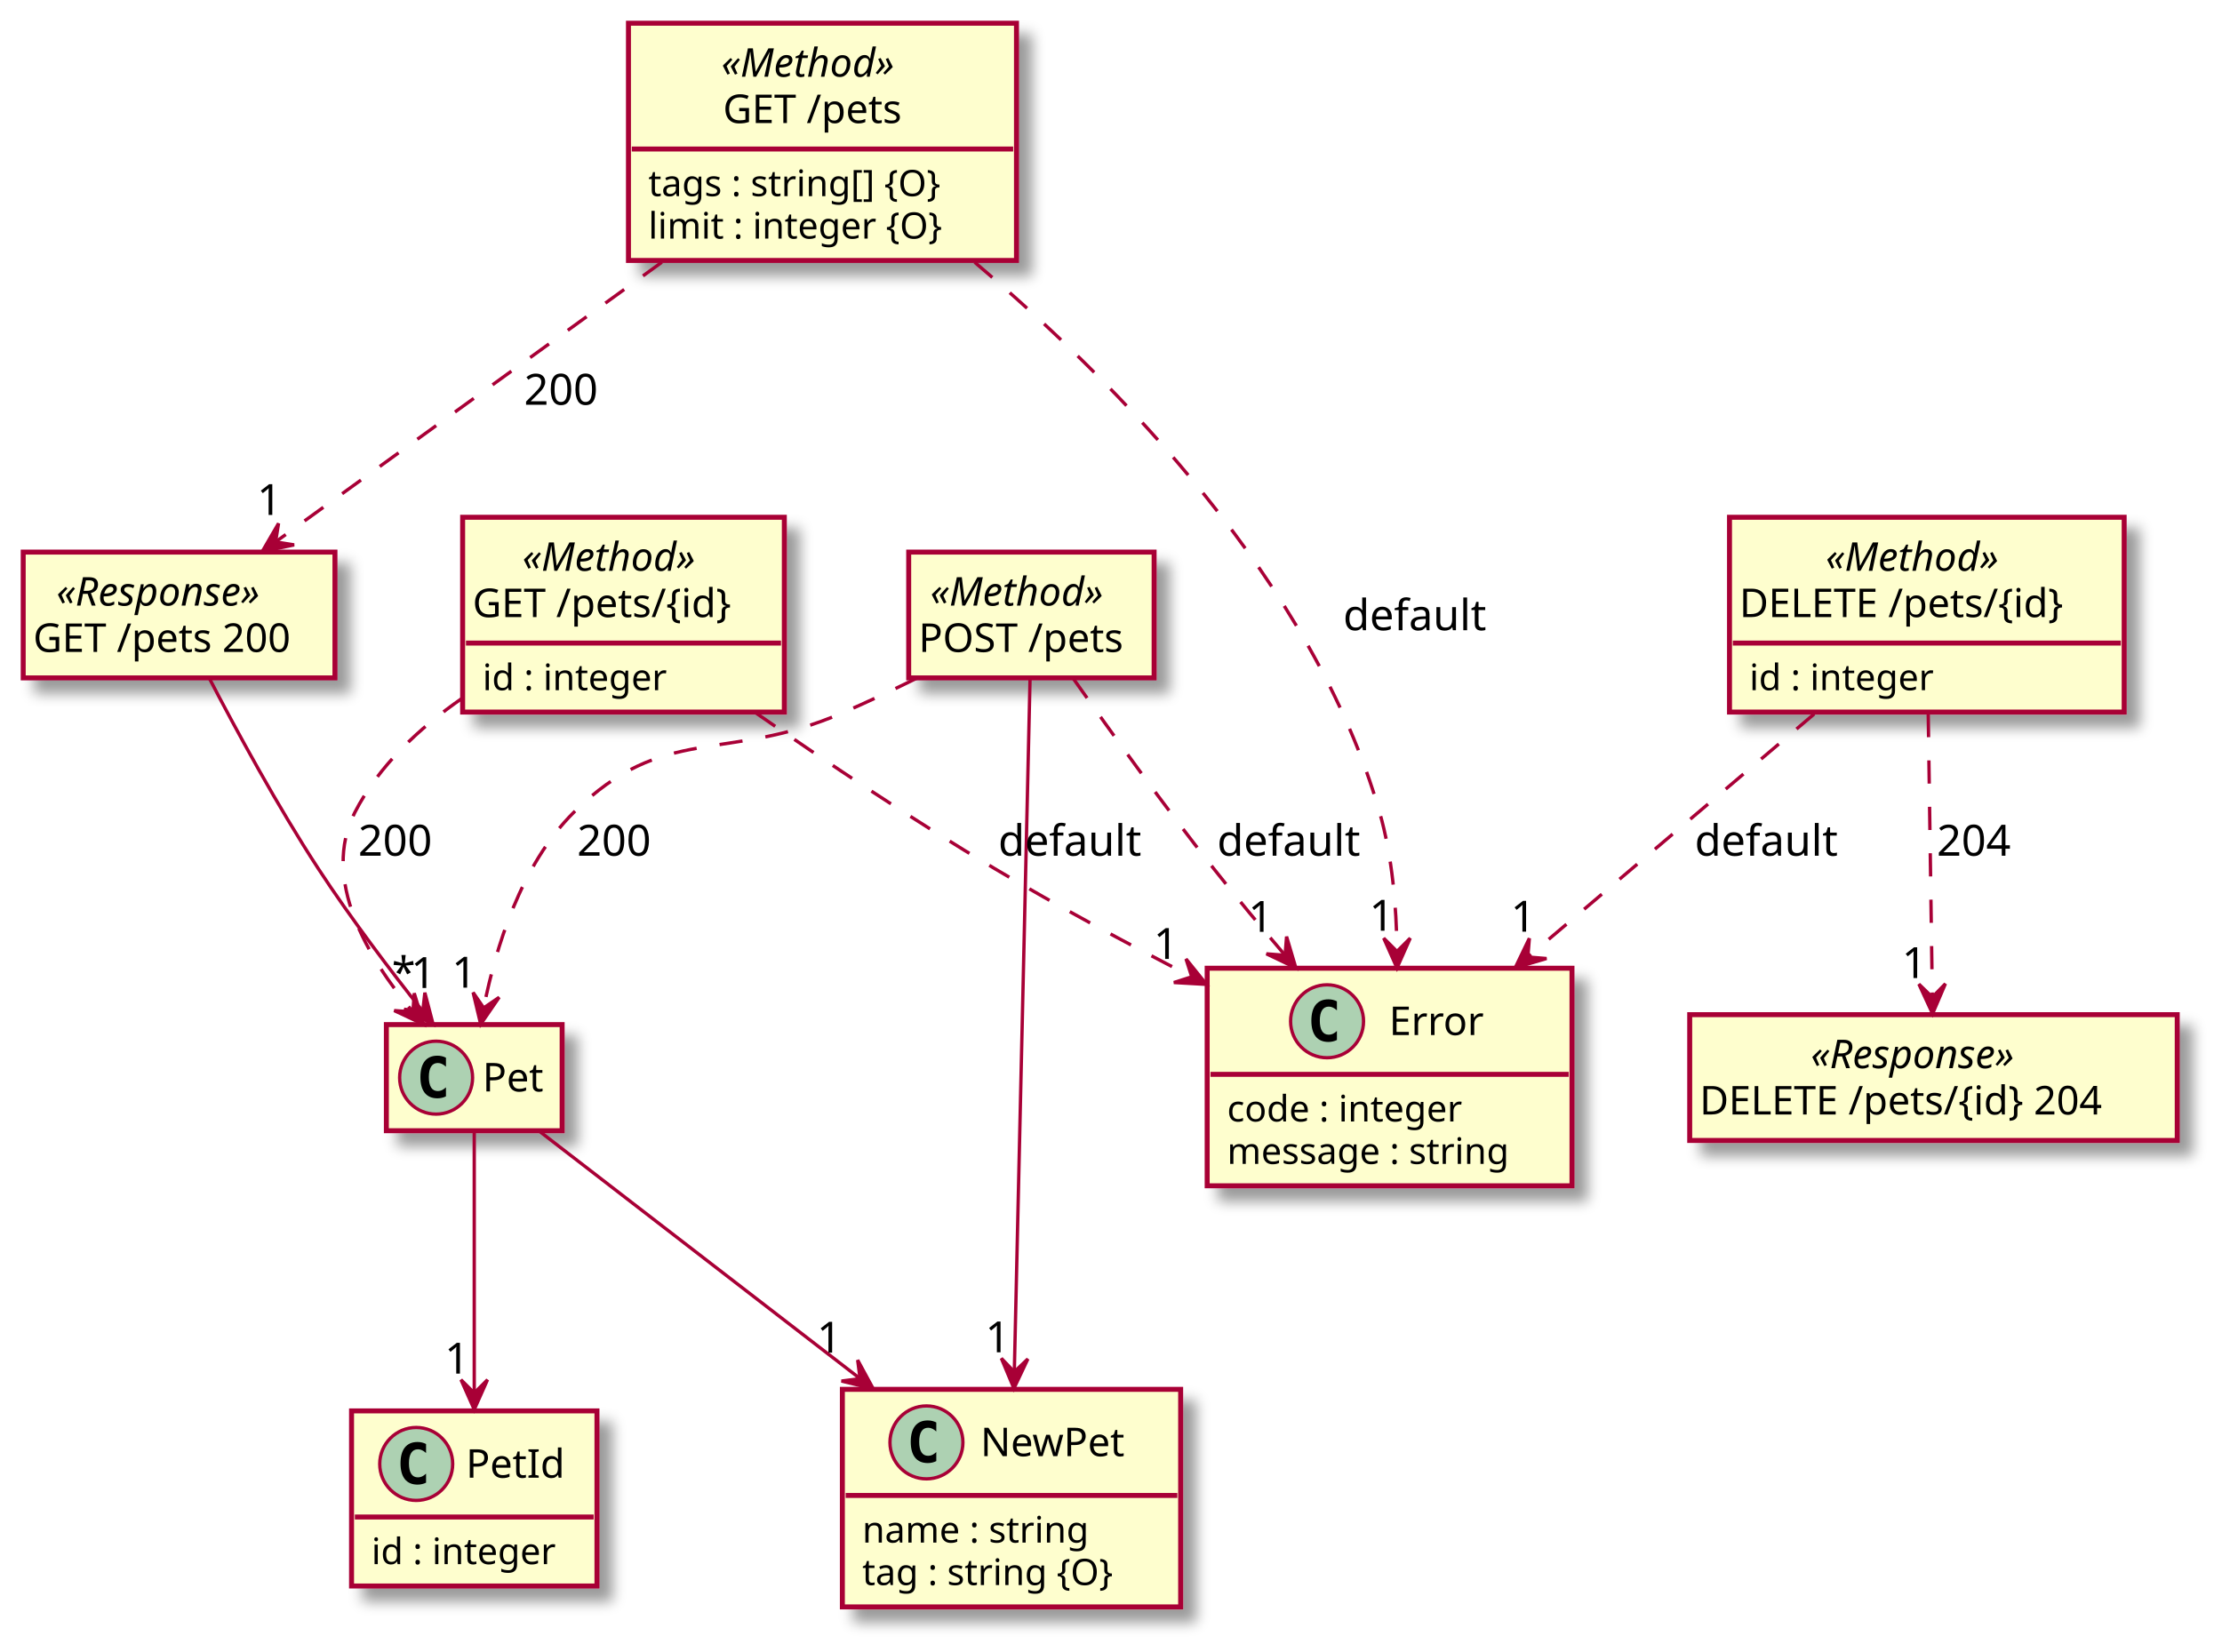
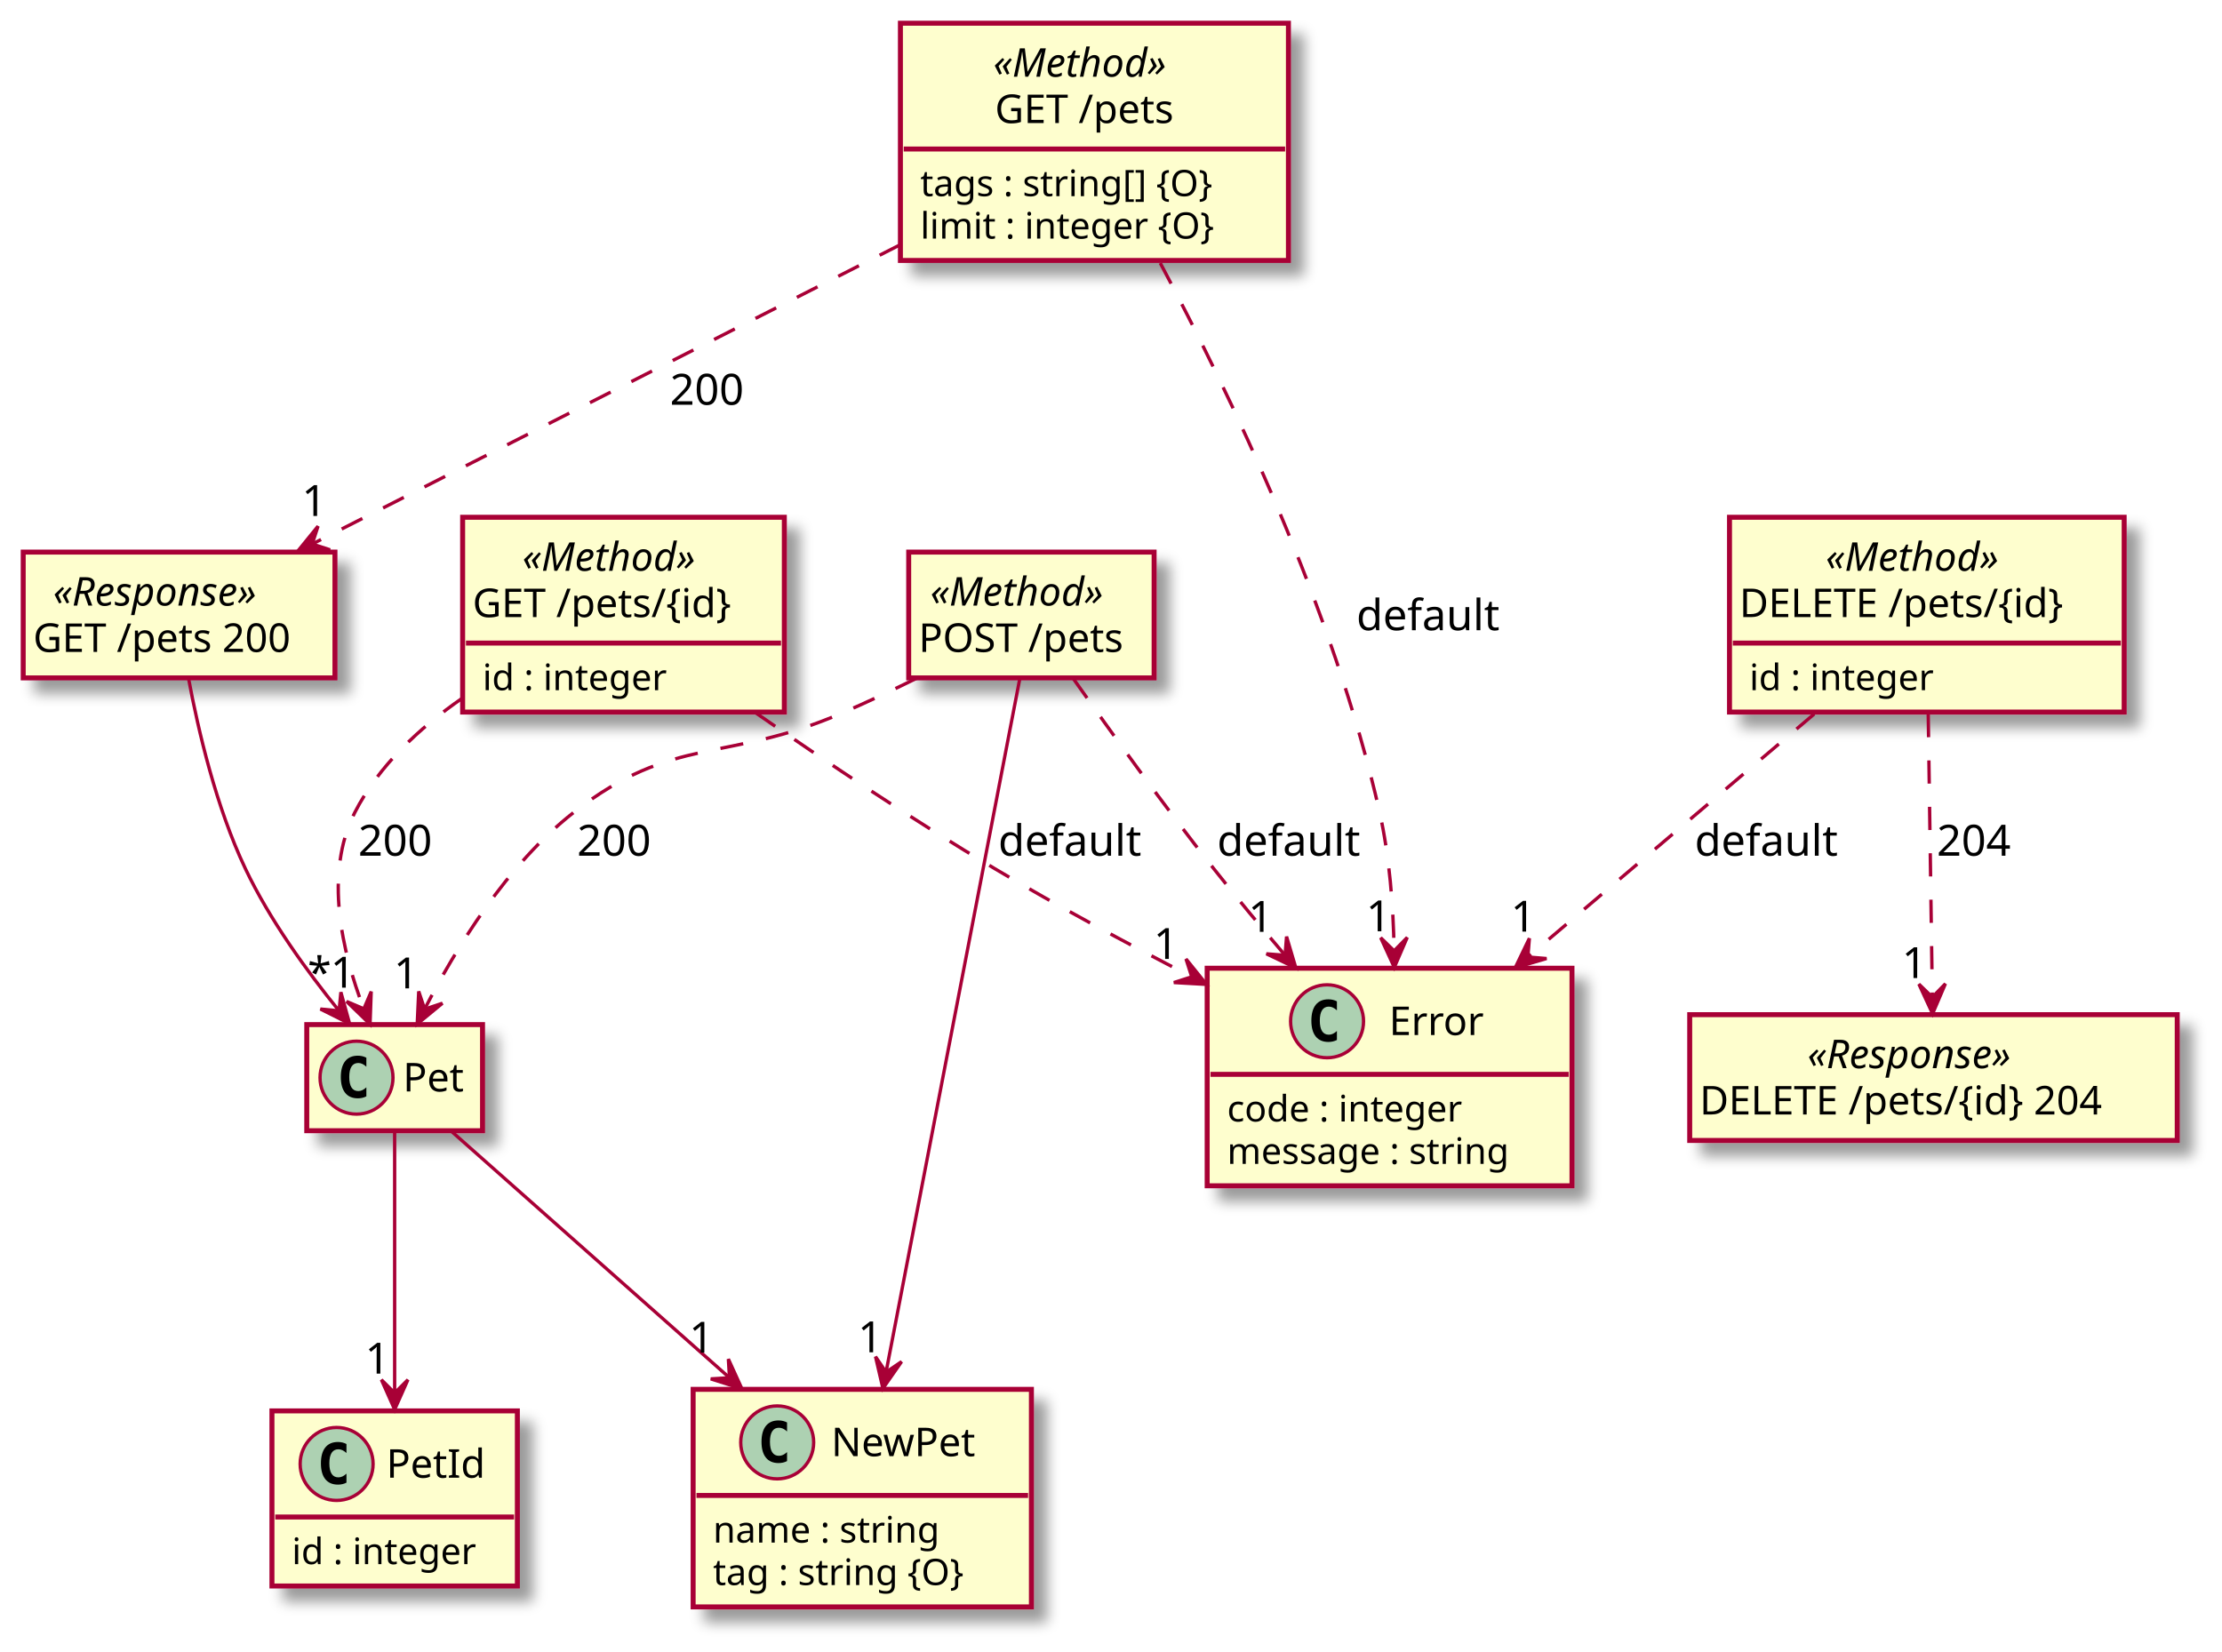
<svg xmlns="http://www.w3.org/2000/svg" contentScriptType="application/ecmascript" contentStyleType="text/css" height="498px" preserveAspectRatio="none" style="width:670px;height:498px;" version="1.1" viewBox="0 0 670 498" width="670px" zoomAndPan="magnify">
  <defs>
    <filter height="300%" id="f1s2ri9tt9p7vw" width="300%" x="-1" y="-1">
      <feGaussianBlur result="blurOut" stdDeviation="2.0" />
      <feColorMatrix in="blurOut" result="blurOut2" type="matrix" values="0 0 0 0 0 0 0 0 0 0 0 0 0 0 0 0 0 0 .4 0" />
      <feOffset dx="4.0" dy="4.0" in="blurOut2" result="blurOut3" />
      <feBlend in="SourceGraphic" in2="blurOut3" mode="normal" />
    </filter>
  </defs>
  <g>
-     <rect codeLine="8" fill="#FEFECE" filter="url(#f1s2ri9tt9p7vw)" height="32" id="Pet" style="stroke:#A80036;stroke-width:1.5;" width="53" x="116.5" y="309" />
-     <ellipse cx="131.5" cy="325" fill="#ADD1B2" rx="11" ry="11" style="stroke:#A80036;stroke-width:1.0;" />
-     <path d="M134.469,330.641 Q133.891,330.938 133.25,331.078 Q132.609,331.234 131.906,331.234 Q129.406,331.234 128.078,329.594 Q126.766,327.938 126.766,324.812 Q126.766,321.688 128.078,320.031 Q129.406,318.375 131.906,318.375 Q132.609,318.375 133.25,318.531 Q133.906,318.688 134.469,318.984 L134.469,321.703 Q133.844,321.125 133.25,320.859 Q132.656,320.578 132.031,320.578 Q130.688,320.578 130,321.656 Q129.312,322.719 129.312,324.812 Q129.312,326.906 130,327.984 Q130.688,329.047 132.031,329.047 Q132.656,329.047 133.25,328.781 Q133.844,328.5 134.469,327.922 L134.469,330.641 Z " fill="#000000" />
-     <text fill="#000000" font-family="sans-serif" font-size="12" lengthAdjust="spacing" textLength="21" x="145.5" y="329.154">Pet</text>
-     <rect codeLine="11" fill="#FEFECE" filter="url(#f1s2ri9tt9p7vw)" height="52.805" id="PetId" style="stroke:#A80036;stroke-width:1.5;" width="74" x="106" y="425.5" />
-     <ellipse cx="125.5" cy="441.5" fill="#ADD1B2" rx="11" ry="11" style="stroke:#A80036;stroke-width:1.0;" />
-     <path d="M128.469,447.141 Q127.891,447.438 127.25,447.578 Q126.609,447.734 125.906,447.734 Q123.406,447.734 122.078,446.094 Q120.766,444.438 120.766,441.312 Q120.766,438.188 122.078,436.531 Q123.406,434.875 125.906,434.875 Q126.609,434.875 127.25,435.031 Q127.906,435.188 128.469,435.484 L128.469,438.203 Q127.844,437.625 127.25,437.359 Q126.656,437.078 126.031,437.078 Q124.688,437.078 124,438.156 Q123.312,439.219 123.312,441.312 Q123.312,443.406 124,444.484 Q124.688,445.547 126.031,445.547 Q126.656,445.547 127.25,445.281 Q127.844,445 128.469,444.422 L128.469,447.141 Z " fill="#000000" />
-     <text fill="#000000" font-family="sans-serif" font-size="12" lengthAdjust="spacing" textLength="32" x="140.5" y="445.654">PetId</text>
-     <line style="stroke:#A80036;stroke-width:1.5;" x1="107" x2="179" y1="457.5" y2="457.5" />
-     <text fill="#000000" font-family="sans-serif" font-size="11" lengthAdjust="spacing" textLength="62" x="112" y="471.71">id : integer</text>
-     <rect codeLine="15" fill="#FEFECE" filter="url(#f1s2ri9tt9p7vw)" height="65.609" id="NewPet" style="stroke:#A80036;stroke-width:1.5;" width="102" x="254" y="419" />
-     <ellipse cx="279.35" cy="435" fill="#ADD1B2" rx="11" ry="11" style="stroke:#A80036;stroke-width:1.0;" />
-     <path d="M282.319,440.641 Q281.741,440.938 281.1,441.078 Q280.459,441.234 279.756,441.234 Q277.256,441.234 275.928,439.594 Q274.616,437.938 274.616,434.812 Q274.616,431.688 275.928,430.031 Q277.256,428.375 279.756,428.375 Q280.459,428.375 281.1,428.531 Q281.756,428.688 282.319,428.984 L282.319,431.703 Q281.694,431.125 281.1,430.859 Q280.506,430.578 279.881,430.578 Q278.538,430.578 277.85,431.656 Q277.163,432.719 277.163,434.812 Q277.163,436.906 277.85,437.984 Q278.538,439.047 279.881,439.047 Q280.506,439.047 281.1,438.781 Q281.694,438.5 282.319,437.922 L282.319,440.641 Z " fill="#000000" />
-     <text fill="#000000" font-family="sans-serif" font-size="12" lengthAdjust="spacing" textLength="47" x="295.65" y="439.154">NewPet</text>
-     <line style="stroke:#A80036;stroke-width:1.5;" x1="255" x2="355" y1="451" y2="451" />
-     <text fill="#000000" font-family="sans-serif" font-size="11" lengthAdjust="spacing" textLength="77" x="260" y="465.21">name : string</text>
-     <text fill="#000000" font-family="sans-serif" font-size="11" lengthAdjust="spacing" textLength="90" x="260" y="478.015">tag : string {O}</text>
+     <rect codeLine="8" fill="#FEFECE" filter="url(#f1s2ri9tt9p7vw)" height="32" id="Pet" style="stroke:#A80036;stroke-width:1.5;" width="53" x="92.5" y="309" />
+     <ellipse cx="107.5" cy="325" fill="#ADD1B2" rx="11" ry="11" style="stroke:#A80036;stroke-width:1.0;" />
+     <path d="M110.469,330.641 Q109.891,330.938 109.25,331.086 Q108.609,331.234 107.906,331.234 Q105.406,331.234 104.086,329.586 Q102.766,327.938 102.766,324.812 Q102.766,321.688 104.086,320.031 Q105.406,318.375 107.906,318.375 Q108.609,318.375 109.258,318.531 Q109.906,318.688 110.469,318.984 L110.469,321.703 Q109.844,321.125 109.25,320.852 Q108.656,320.578 108.031,320.578 Q106.688,320.578 106,321.648 Q105.312,322.719 105.312,324.812 Q105.312,326.906 106,327.977 Q106.688,329.047 108.031,329.047 Q108.656,329.047 109.25,328.773 Q109.844,328.5 110.469,327.922 L110.469,330.641 Z " fill="#000000" />
+     <text fill="#000000" font-family="sans-serif" font-size="12" lengthAdjust="spacing" textLength="21" x="121.5" y="329.154">Pet</text>
+     <rect codeLine="11" fill="#FEFECE" filter="url(#f1s2ri9tt9p7vw)" height="52.805" id="PetId" style="stroke:#A80036;stroke-width:1.5;" width="74" x="82" y="425.5" />
+     <ellipse cx="101.5" cy="441.5" fill="#ADD1B2" rx="11" ry="11" style="stroke:#A80036;stroke-width:1.0;" />
+     <path d="M104.469,447.141 Q103.891,447.438 103.25,447.586 Q102.609,447.734 101.906,447.734 Q99.406,447.734 98.086,446.086 Q96.766,444.438 96.766,441.312 Q96.766,438.188 98.086,436.531 Q99.406,434.875 101.906,434.875 Q102.609,434.875 103.258,435.031 Q103.906,435.188 104.469,435.484 L104.469,438.203 Q103.844,437.625 103.25,437.352 Q102.656,437.078 102.031,437.078 Q100.688,437.078 100,438.148 Q99.312,439.219 99.312,441.312 Q99.312,443.406 100,444.477 Q100.688,445.547 102.031,445.547 Q102.656,445.547 103.25,445.273 Q103.844,445 104.469,444.422 L104.469,447.141 Z " fill="#000000" />
+     <text fill="#000000" font-family="sans-serif" font-size="12" lengthAdjust="spacing" textLength="32" x="116.5" y="445.654">PetId</text>
+     <line style="stroke:#A80036;stroke-width:1.5;" x1="83" x2="155" y1="457.5" y2="457.5" />
+     <text fill="#000000" font-family="sans-serif" font-size="11" lengthAdjust="spacing" textLength="62" x="88" y="471.71">id : integer</text>
+     <rect codeLine="15" fill="#FEFECE" filter="url(#f1s2ri9tt9p7vw)" height="65.609" id="NewPet" style="stroke:#A80036;stroke-width:1.5;" width="102" x="209" y="419" />
+     <ellipse cx="234.35" cy="435" fill="#ADD1B2" rx="11" ry="11" style="stroke:#A80036;stroke-width:1.0;" />
+     <path d="M237.319,440.641 Q236.741,440.938 236.1,441.086 Q235.459,441.234 234.756,441.234 Q232.256,441.234 230.936,439.586 Q229.616,437.938 229.616,434.812 Q229.616,431.688 230.936,430.031 Q232.256,428.375 234.756,428.375 Q235.459,428.375 236.108,428.531 Q236.756,428.688 237.319,428.984 L237.319,431.703 Q236.694,431.125 236.1,430.852 Q235.506,430.578 234.881,430.578 Q233.537,430.578 232.85,431.648 Q232.162,432.719 232.162,434.812 Q232.162,436.906 232.85,437.977 Q233.537,439.047 234.881,439.047 Q235.506,439.047 236.1,438.773 Q236.694,438.5 237.319,437.922 L237.319,440.641 Z " fill="#000000" />
+     <text fill="#000000" font-family="sans-serif" font-size="12" lengthAdjust="spacing" textLength="47" x="250.65" y="439.154">NewPet</text>
+     <line style="stroke:#A80036;stroke-width:1.5;" x1="210" x2="310" y1="451" y2="451" />
+     <text fill="#000000" font-family="sans-serif" font-size="11" lengthAdjust="spacing" textLength="77" x="215" y="465.21">name : string</text>
+     <text fill="#000000" font-family="sans-serif" font-size="11" lengthAdjust="spacing" textLength="90" x="215" y="478.015">tag : string {O}</text>
    <rect codeLine="20" fill="#FEFECE" filter="url(#f1s2ri9tt9p7vw)" height="65.609" id="Error" style="stroke:#A80036;stroke-width:1.5;" width="110" x="364" y="292" />
    <ellipse cx="400.15" cy="308" fill="#ADD1B2" rx="11" ry="11" style="stroke:#A80036;stroke-width:1.0;" />
-     <path d="M403.119,313.641 Q402.541,313.938 401.9,314.078 Q401.259,314.234 400.556,314.234 Q398.056,314.234 396.728,312.594 Q395.416,310.938 395.416,307.812 Q395.416,304.688 396.728,303.031 Q398.056,301.375 400.556,301.375 Q401.259,301.375 401.9,301.531 Q402.556,301.688 403.119,301.984 L403.119,304.703 Q402.494,304.125 401.9,303.859 Q401.306,303.578 400.681,303.578 Q399.337,303.578 398.65,304.656 Q397.962,305.719 397.962,307.812 Q397.962,309.906 398.65,310.984 Q399.337,312.047 400.681,312.047 Q401.306,312.047 401.9,311.781 Q402.494,311.5 403.119,310.922 L403.119,313.641 Z " fill="#000000" />
+     <path d="M403.119,313.641 Q402.541,313.938 401.9,314.086 Q401.259,314.234 400.556,314.234 Q398.056,314.234 396.736,312.586 Q395.416,310.938 395.416,307.812 Q395.416,304.688 396.736,303.031 Q398.056,301.375 400.556,301.375 Q401.259,301.375 401.908,301.531 Q402.556,301.688 403.119,301.984 L403.119,304.703 Q402.494,304.125 401.9,303.852 Q401.306,303.578 400.681,303.578 Q399.337,303.578 398.65,304.648 Q397.962,305.719 397.962,307.812 Q397.962,309.906 398.65,310.977 Q399.337,312.047 400.681,312.047 Q401.306,312.047 401.9,311.773 Q402.494,311.5 403.119,310.922 L403.119,313.641 Z " fill="#000000" />
    <text fill="#000000" font-family="sans-serif" font-size="12" lengthAdjust="spacing" textLength="31" x="418.85" y="312.154">Error</text>
    <line style="stroke:#A80036;stroke-width:1.5;" x1="365" x2="473" y1="324" y2="324" />
    <text fill="#000000" font-family="sans-serif" font-size="11" lengthAdjust="spacing" textLength="79" x="370" y="338.21">code : integer</text>
    <text fill="#000000" font-family="sans-serif" font-size="11" lengthAdjust="spacing" textLength="98" x="370" y="351.015">message : string</text>
-     <rect codeLine="25" fill="#FEFECE" filter="url(#f1s2ri9tt9p7vw)" height="71.547" id="GET /pets" style="stroke:#A80036;stroke-width:1.5;" width="117" x="189.5" y="7" />
-     <text fill="#000000" font-family="sans-serif" font-size="12" font-style="italic" lengthAdjust="spacing" textLength="61" x="217.5" y="23.139">«Method»</text>
-     <text fill="#000000" font-family="sans-serif" font-size="12" lengthAdjust="spacing" textLength="60" x="218" y="37.107">GET /pets</text>
-     <line style="stroke:#A80036;stroke-width:1.5;" x1="190.5" x2="305.5" y1="44.938" y2="44.938" />
-     <text fill="#000000" font-family="sans-serif" font-size="11" lengthAdjust="spacing" textLength="105" x="195.5" y="59.148">tags : string[] {O}</text>
-     <text fill="#000000" font-family="sans-serif" font-size="11" lengthAdjust="spacing" textLength="103" x="195.5" y="71.953">limit : integer {O}</text>
+     <rect codeLine="25" fill="#FEFECE" filter="url(#f1s2ri9tt9p7vw)" height="71.547" id="GET /pets" style="stroke:#A80036;stroke-width:1.5;" width="117" x="271.5" y="7" />
+     <text fill="#000000" font-family="sans-serif" font-size="12" font-style="italic" lengthAdjust="spacing" textLength="61" x="299.5" y="23.139">«Method»</text>
+     <text fill="#000000" font-family="sans-serif" font-size="12" lengthAdjust="spacing" textLength="60" x="300" y="37.107">GET /pets</text>
+     <line style="stroke:#A80036;stroke-width:1.5;" x1="272.5" x2="387.5" y1="44.938" y2="44.938" />
+     <text fill="#000000" font-family="sans-serif" font-size="11" lengthAdjust="spacing" textLength="105" x="277.5" y="59.148">tags : string[] {O}</text>
+     <text fill="#000000" font-family="sans-serif" font-size="11" lengthAdjust="spacing" textLength="103" x="277.5" y="71.953">limit : integer {O}</text>
    <rect codeLine="30" fill="#FEFECE" filter="url(#f1s2ri9tt9p7vw)" height="37.938" id="GET /pets 200" style="stroke:#A80036;stroke-width:1.5;" width="94" x="7" y="166.5" />
-     <text fill="#000000" font-family="sans-serif" font-size="12" font-style="italic" lengthAdjust="spacing" textLength="74" x="17" y="182.639">«Response»</text>
+     <text fill="#000000" font-family="sans-serif" font-size="12" font-style="italic" lengthAdjust="spacing" textLength="76" x="16" y="182.639">«Response»</text>
    <text fill="#000000" font-family="sans-serif" font-size="12" lengthAdjust="spacing" textLength="88" x="10" y="196.607">GET /pets 200</text>
    <rect codeLine="33" fill="#FEFECE" filter="url(#f1s2ri9tt9p7vw)" height="37.938" id="POST /pets" style="stroke:#A80036;stroke-width:1.5;" width="74" x="274" y="166.5" />
    <text fill="#000000" font-family="sans-serif" font-size="12" font-style="italic" lengthAdjust="spacing" textLength="61" x="280.5" y="182.639">«Method»</text>
    <text fill="#000000" font-family="sans-serif" font-size="12" lengthAdjust="spacing" textLength="68" x="277" y="196.607">POST /pets</text>
    <rect codeLine="36" fill="#FEFECE" filter="url(#f1s2ri9tt9p7vw)" height="58.742" id="GET /pets/{id}" style="stroke:#A80036;stroke-width:1.5;" width="97" x="139.5" y="156" />
    <text fill="#000000" font-family="sans-serif" font-size="12" font-style="italic" lengthAdjust="spacing" textLength="61" x="157.5" y="172.139">«Method»</text>
    <text fill="#000000" font-family="sans-serif" font-size="12" lengthAdjust="spacing" textLength="91" x="142.5" y="186.107">GET /pets/{id}</text>
    <line style="stroke:#A80036;stroke-width:1.5;" x1="140.5" x2="235.5" y1="193.938" y2="193.938" />
    <text fill="#000000" font-family="sans-serif" font-size="11" lengthAdjust="spacing" textLength="62" x="145.5" y="208.148">id : integer</text>
    <rect codeLine="40" fill="#FEFECE" filter="url(#f1s2ri9tt9p7vw)" height="58.742" id="DELETE /pets/{id}" style="stroke:#A80036;stroke-width:1.5;" width="119" x="521.5" y="156" />
    <text fill="#000000" font-family="sans-serif" font-size="12" font-style="italic" lengthAdjust="spacing" textLength="61" x="550.5" y="172.139">«Method»</text>
    <text fill="#000000" font-family="sans-serif" font-size="12" lengthAdjust="spacing" textLength="113" x="524.5" y="186.107">DELETE /pets/{id}</text>
    <line style="stroke:#A80036;stroke-width:1.5;" x1="522.5" x2="639.5" y1="193.938" y2="193.938" />
    <text fill="#000000" font-family="sans-serif" font-size="11" lengthAdjust="spacing" textLength="62" x="527.5" y="208.148">id : integer</text>
    <rect codeLine="44" fill="#FEFECE" filter="url(#f1s2ri9tt9p7vw)" height="37.938" id="DELETE /pets/{id} 204" style="stroke:#A80036;stroke-width:1.5;" width="147" x="509.5" y="306" />
-     <text fill="#000000" font-family="sans-serif" font-size="12" font-style="italic" lengthAdjust="spacing" textLength="74" x="546" y="322.139">«Response»</text>
+     <text fill="#000000" font-family="sans-serif" font-size="12" font-style="italic" lengthAdjust="spacing" textLength="76" x="545" y="322.139">«Response»</text>
    <text fill="#000000" font-family="sans-serif" font-size="12" lengthAdjust="spacing" textLength="141" x="512.5" y="336.107">DELETE /pets/{id} 204</text>
-     <path codeLine="47" d="M162.54,341.08 C186.3,359.41 227.17,390.95 259.06,415.55 " fill="none" id="Pet-to-NewPet" style="stroke:#A80036;stroke-width:1.0;" />
-     <polygon fill="#A80036" points="263.3,418.82,258.608,410.161,259.338,415.77,253.728,416.5,263.3,418.82" style="stroke:#A80036;stroke-width:1.0;" />
-     <text fill="#000000" font-family="sans-serif" font-size="13" lengthAdjust="spacing" textLength="8" x="246.303" y="407.93">1</text>
-     <path codeLine="49" d="M143,341.33 C143,360.8 143,394.89 143,419.91 " fill="none" id="Pet-to-PetId" style="stroke:#A80036;stroke-width:1.0;" />
-     <polygon fill="#A80036" points="143,425.1,147,416.1,143,420.1,139,416.1,143,425.1" style="stroke:#A80036;stroke-width:1.0;" />
-     <text fill="#000000" font-family="sans-serif" font-size="13" lengthAdjust="spacing" textLength="8" x="134.075" y="414.25">1</text>
-     <path codeLine="51" d="M63.15,204.61 C71.23,220.17 83.62,243.03 96,262 C105.75,276.94 117.95,292.97 127.47,304.98 " fill="none" id="GET /pets 200-to-Pet" style="stroke:#A80036;stroke-width:1.0;" />
-     <polygon fill="#A80036" points="130.6,308.9,128.106,299.372,127.478,304.994,121.856,304.367,130.6,308.9" style="stroke:#A80036;stroke-width:1.0;" />
-     <text fill="#000000" font-family="sans-serif" font-size="13" lengthAdjust="spacing" textLength="7" x="118.134" y="297.877">*</text>
-     <path codeLine="53" d="M199.55,79.09 C163.07,105.51 114.25,140.86 83.46,163.16 " fill="none" id="GET /pets-to-GET /pets 200" style="stroke:#A80036;stroke-width:1.0;stroke-dasharray:7.0,7.0;" />
-     <polygon fill="#A80036" points="79.05,166.36,88.685,164.32,83.099,163.427,83.992,157.841,79.05,166.36" style="stroke:#A80036;stroke-width:1.0;" />
-     <text fill="#000000" font-family="sans-serif" font-size="13" lengthAdjust="spacing" textLength="24" x="158" y="122.067">200</text>
-     <text fill="#000000" font-family="sans-serif" font-size="13" lengthAdjust="spacing" textLength="8" x="77.497" y="155.298">1</text>
-     <path codeLine="55" d="M293.9,79.1 C336.47,115.17 396.14,175.71 416,245 C419.81,258.28 421.08,273.33 421.23,286.7 " fill="none" id="GET /pets-to-Error" style="stroke:#A80036;stroke-width:1.0;stroke-dasharray:7.0,7.0;" />
-     <polygon fill="#A80036" points="421.23,291.93,425.23,282.93,421.23,286.93,417.23,282.93,421.23,291.93" style="stroke:#A80036;stroke-width:1.0;" />
-     <text fill="#000000" font-family="sans-serif" font-size="13" lengthAdjust="spacing" textLength="44" x="405" y="190.067">default</text>
-     <text fill="#000000" font-family="sans-serif" font-size="13" lengthAdjust="spacing" textLength="8" x="412.865" y="280.683">1</text>
-     <path codeLine="57" d="M276.32,204.59 C269.01,208.19 261.31,211.83 254,215 C218.78,230.27 200.26,217.97 173,245 C157.05,260.82 149.44,285.99 145.91,303.66 " fill="none" id="POST /pets-to-Pet" style="stroke:#A80036;stroke-width:1.0;stroke-dasharray:7.0,7.0;" />
-     <polygon fill="#A80036" points="144.94,308.88,150.519,300.764,145.855,303.964,142.654,299.3,144.94,308.88" style="stroke:#A80036;stroke-width:1.0;" />
+     <path codeLine="47" d="M136.008,341.078 C156.602,359.336 191.971,390.691 219.676,415.252 " fill="none" id="Pet-to-NewPet" style="stroke:#A80036;stroke-width:1.0;" />
+     <polygon fill="#A80036" points="223.705,418.824,219.624,409.86,219.964,415.507,214.317,415.846,223.705,418.824" style="stroke:#A80036;stroke-width:1.0;" />
+     <text fill="#000000" font-family="sans-serif" font-size="13" lengthAdjust="spacing" textLength="8" x="207.772" y="407.934">1</text>
+     <path codeLine="49" d="M119,341.327 C119,360.804 119,394.891 119,419.908 " fill="none" id="Pet-to-PetId" style="stroke:#A80036;stroke-width:1.0;" />
+     <polygon fill="#A80036" points="119,425.1,123,416.1,119,420.1,115,416.1,119,425.1" style="stroke:#A80036;stroke-width:1.0;" />
+     <text fill="#000000" font-family="sans-serif" font-size="13" lengthAdjust="spacing" textLength="8" x="110.075" y="414.25">1</text>
+     <path codeLine="51" d="M56.843,204.539 C59.765,220.256 65.158,243.382 74,262 C81.318,277.408 92.597,292.939 102.033,304.602 " fill="none" id="GET /pets 200-to-Pet" style="stroke:#A80036;stroke-width:1.0;" />
+     <polygon fill="#A80036" points="105.415,308.716,102.791,299.223,102.24,304.853,96.61,304.302,105.415,308.716" style="stroke:#A80036;stroke-width:1.0;" />
+     <text fill="#000000" font-family="sans-serif" font-size="13" lengthAdjust="spacing" textLength="7" x="92.755" y="297.926">*</text>
+     <path codeLine="53" d="M271.467,73.796 C218.229,100.898 141.055,140.184 94.391,163.939 " fill="none" id="GET /pets-to-GET /pets 200" style="stroke:#A80036;stroke-width:1.0;stroke-dasharray:7.0,7.0;" />
+     <polygon fill="#A80036" points="89.693,166.33,99.528,165.811,94.149,164.061,95.899,158.682,89.693,166.33" style="stroke:#A80036;stroke-width:1.0;" />
+     <text fill="#000000" font-family="sans-serif" font-size="13" lengthAdjust="spacing" textLength="24" x="202" y="122.067">200</text>
+     <text fill="#000000" font-family="sans-serif" font-size="13" lengthAdjust="spacing" textLength="8" x="91.003" y="155.591">1</text>
+     <path codeLine="55" d="M349.858,79.331 C370.701,118.46 402.306,184.083 416,245 C419.003,258.359 420.121,273.302 420.367,286.567 " fill="none" id="GET /pets-to-Error" style="stroke:#A80036;stroke-width:1.0;stroke-dasharray:7.0,7.0;" />
+     <polygon fill="#A80036" points="420.422,291.753,424.327,282.711,420.369,286.753,416.327,282.796,420.422,291.753" style="stroke:#A80036;stroke-width:1.0;" />
+     <text fill="#000000" font-family="sans-serif" font-size="13" lengthAdjust="spacing" textLength="44" x="409" y="190.067">default</text>
+     <text fill="#000000" font-family="sans-serif" font-size="13" lengthAdjust="spacing" textLength="8" x="411.914" y="280.849">1</text>
+     <path codeLine="57" d="M276.317,204.593 C269.015,208.19 261.308,211.831 254,215 C218.779,230.274 203.258,221.373 173,245 C152.773,260.795 137.294,286.293 128.198,304.033 " fill="none" id="POST /pets-to-Pet" style="stroke:#A80036;stroke-width:1.0;stroke-dasharray:7.0,7.0;" />
+     <polygon fill="#A80036" points="125.804,308.816,133.41,302.559,128.042,304.345,126.256,298.978,125.804,308.816" style="stroke:#A80036;stroke-width:1.0;" />
    <text fill="#000000" font-family="sans-serif" font-size="13" lengthAdjust="spacing" textLength="24" x="174" y="258.067">200</text>
-     <text fill="#000000" font-family="sans-serif" font-size="13" lengthAdjust="spacing" textLength="8" x="136.232" y="297.85">1</text>
-     <path codeLine="59" d="M323.73,204.79 C334.63,220.27 350.92,242.91 366,262 C372.71,270.5 380.14,279.46 387.27,287.83 " fill="none" id="POST /pets-to-Error" style="stroke:#A80036;stroke-width:1.0;stroke-dasharray:7.0,7.0;" />
-     <polygon fill="#A80036" points="390.74,291.9,387.94,282.457,387.494,288.097,381.855,287.651,390.74,291.9" style="stroke:#A80036;stroke-width:1.0;" />
+     <text fill="#000000" font-family="sans-serif" font-size="13" lengthAdjust="spacing" textLength="8" x="118.733" y="298.06">1</text>
+     <path codeLine="59" d="M323.726,204.794 C334.633,220.27 350.924,242.91 366,262 C372.712,270.5 380.145,279.455 387.268,287.835 " fill="none" id="POST /pets-to-Error" style="stroke:#A80036;stroke-width:1.0;stroke-dasharray:7.0,7.0;" />
+     <polygon fill="#A80036" points="390.735,291.898,387.937,282.455,387.49,288.094,381.851,287.647,390.735,291.898" style="stroke:#A80036;stroke-width:1.0;" />
    <text fill="#000000" font-family="sans-serif" font-size="13" lengthAdjust="spacing" textLength="44" x="367" y="258.067">default</text>
-     <text fill="#000000" font-family="sans-serif" font-size="13" lengthAdjust="spacing" textLength="8" x="376.389" y="281.025">1</text>
-     <path codeLine="61" d="M310.59,204.68 C309.61,247.62 307.15,356.03 305.85,413.65 " fill="none" id="POST /pets-to-NewPet" style="stroke:#A80036;stroke-width:1.0;" />
-     <polygon fill="#A80036" points="305.73,418.73,309.935,409.824,305.844,413.731,301.937,409.641,305.73,418.73" style="stroke:#A80036;stroke-width:1.0;" />
-     <text fill="#000000" font-family="sans-serif" font-size="13" lengthAdjust="spacing" textLength="8" x="297.086" y="407.822">1</text>
-     <path codeLine="63" d="M139.38,210.56 C126.5,219.49 114.19,230.95 107,245 C96.69,265.17 110.89,288.88 124.37,305.02 " fill="none" id="GET /pets/{id}-to-Pet" style="stroke:#A80036;stroke-width:1.0;stroke-dasharray:7.0,7.0;" />
-     <polygon fill="#A80036" points="127.77,308.96,124.912,299.535,124.501,305.177,118.859,304.766,127.77,308.96" style="stroke:#A80036;stroke-width:1.0;" />
+     <text fill="#000000" font-family="sans-serif" font-size="13" lengthAdjust="spacing" textLength="8" x="376.383" y="281.023">1</text>
+     <path codeLine="61" d="M307.495,204.68 C299.215,247.619 278.312,356.028 267.202,413.651 " fill="none" id="POST /pets-to-NewPet" style="stroke:#A80036;stroke-width:1.0;" />
+     <polygon fill="#A80036" points="266.223,418.726,271.855,410.646,267.17,413.817,263.999,409.132,266.223,418.726" style="stroke:#A80036;stroke-width:1.0;" />
+     <text fill="#000000" font-family="sans-serif" font-size="13" lengthAdjust="spacing" textLength="8" x="258.661" y="407.817">1</text>
+     <path codeLine="63" d="M139.385,210.564 C126.499,219.491 114.186,230.945 107,245 C97.556,263.47 103.239,287.316 109.599,303.957 " fill="none" id="GET /pets/{id}-to-Pet" style="stroke:#A80036;stroke-width:1.0;stroke-dasharray:7.0,7.0;" />
+     <polygon fill="#A80036" points="111.579,308.876,111.932,299.034,109.713,304.237,104.51,302.019,111.579,308.876" style="stroke:#A80036;stroke-width:1.0;" />
    <text fill="#000000" font-family="sans-serif" font-size="13" lengthAdjust="spacing" textLength="24" x="108" y="258.067">200</text>
-     <text fill="#000000" font-family="sans-serif" font-size="13" lengthAdjust="spacing" textLength="8" x="123.91" y="297.958">1</text>
-     <path codeLine="65" d="M227.99,215.06 C249.04,229.69 275.51,247.43 300,262 C318.83,273.2 339.88,284.54 358.98,294.4 " fill="none" id="GET /pets/{id}-to-Error" style="stroke:#A80036;stroke-width:1.0;stroke-dasharray:7.0,7.0;" />
-     <polygon fill="#A80036" points="363.79,296.87,357.617,289.196,359.344,294.583,353.957,296.31,363.79,296.87" style="stroke:#A80036;stroke-width:1.0;" />
+     <text fill="#000000" font-family="sans-serif" font-size="13" lengthAdjust="spacing" textLength="8" x="99.653" y="297.845">1</text>
+     <path codeLine="65" d="M227.986,215.059 C249.043,229.685 275.515,247.432 300,262 C318.825,273.201 339.876,284.538 358.978,294.4 " fill="none" id="GET /pets/{id}-to-Error" style="stroke:#A80036;stroke-width:1.0;stroke-dasharray:7.0,7.0;" />
+     <polygon fill="#A80036" points="363.789,296.875,357.614,289.202,359.342,294.589,353.956,296.317,363.789,296.875" style="stroke:#A80036;stroke-width:1.0;" />
    <text fill="#000000" font-family="sans-serif" font-size="13" lengthAdjust="spacing" textLength="44" x="301" y="258.067">default</text>
-     <text fill="#000000" font-family="sans-serif" font-size="13" lengthAdjust="spacing" textLength="8" x="347.834" y="289.184">1</text>
-     <path codeLine="67" d="M581.42,215.32 C581.79,240.66 582.32,277.05 582.66,300.61 " fill="none" id="DELETE /pets/{id}-to-DELETE /pets/{id} 204" style="stroke:#A80036;stroke-width:1.0;stroke-dasharray:7.0,7.0;" />
-     <polygon fill="#A80036" points="582.73,305.73,586.601,296.674,582.659,300.731,578.602,296.788,582.73,305.73" style="stroke:#A80036;stroke-width:1.0;" />
+     <text fill="#000000" font-family="sans-serif" font-size="13" lengthAdjust="spacing" textLength="8" x="347.832" y="289.19">1</text>
+     <path codeLine="67" d="M581.419,215.325 C581.788,240.656 582.317,277.054 582.66,300.614 " fill="none" id="DELETE /pets/{id}-to-DELETE /pets/{id} 204" style="stroke:#A80036;stroke-width:1.0;stroke-dasharray:7.0,7.0;" />
+     <polygon fill="#A80036" points="582.734,305.729,586.602,296.672,582.661,300.729,578.603,296.788,582.734,305.729" style="stroke:#A80036;stroke-width:1.0;" />
    <text fill="#000000" font-family="sans-serif" font-size="13" lengthAdjust="spacing" textLength="24" x="584" y="258.067">204</text>
-     <text fill="#000000" font-family="sans-serif" font-size="13" lengthAdjust="spacing" textLength="8" x="573.476" y="294.962">1</text>
-     <path codeLine="69" d="M547.04,215.32 C521.92,236.64 487.58,265.79 460.78,288.54 " fill="none" id="DELETE /pets/{id}-to-Error" style="stroke:#A80036;stroke-width:1.0;stroke-dasharray:7.0,7.0;" />
-     <polygon fill="#A80036" points="456.88,291.85,466.328,289.068,460.689,288.611,461.146,282.973,456.88,291.85" style="stroke:#A80036;stroke-width:1.0;" />
+     <text fill="#000000" font-family="sans-serif" font-size="13" lengthAdjust="spacing" textLength="8" x="573.481" y="294.961">1</text>
+     <path codeLine="69" d="M547.039,215.325 C521.925,236.641 487.578,265.794 460.78,288.539 " fill="none" id="DELETE /pets/{id}-to-Error" style="stroke:#A80036;stroke-width:1.0;stroke-dasharray:7.0,7.0;" />
+     <polygon fill="#A80036" points="456.883,291.846,466.333,289.071,460.695,288.61,461.155,282.972,456.883,291.846" style="stroke:#A80036;stroke-width:1.0;" />
    <text fill="#000000" font-family="sans-serif" font-size="13" lengthAdjust="spacing" textLength="44" x="511" y="258.067">default</text>
-     <text fill="#000000" font-family="sans-serif" font-size="13" lengthAdjust="spacing" textLength="8" x="455.55" y="280.966">1</text>
+     <text fill="#000000" font-family="sans-serif" font-size="13" lengthAdjust="spacing" textLength="8" x="455.554" y="280.961">1</text>
  </g>
</svg>
